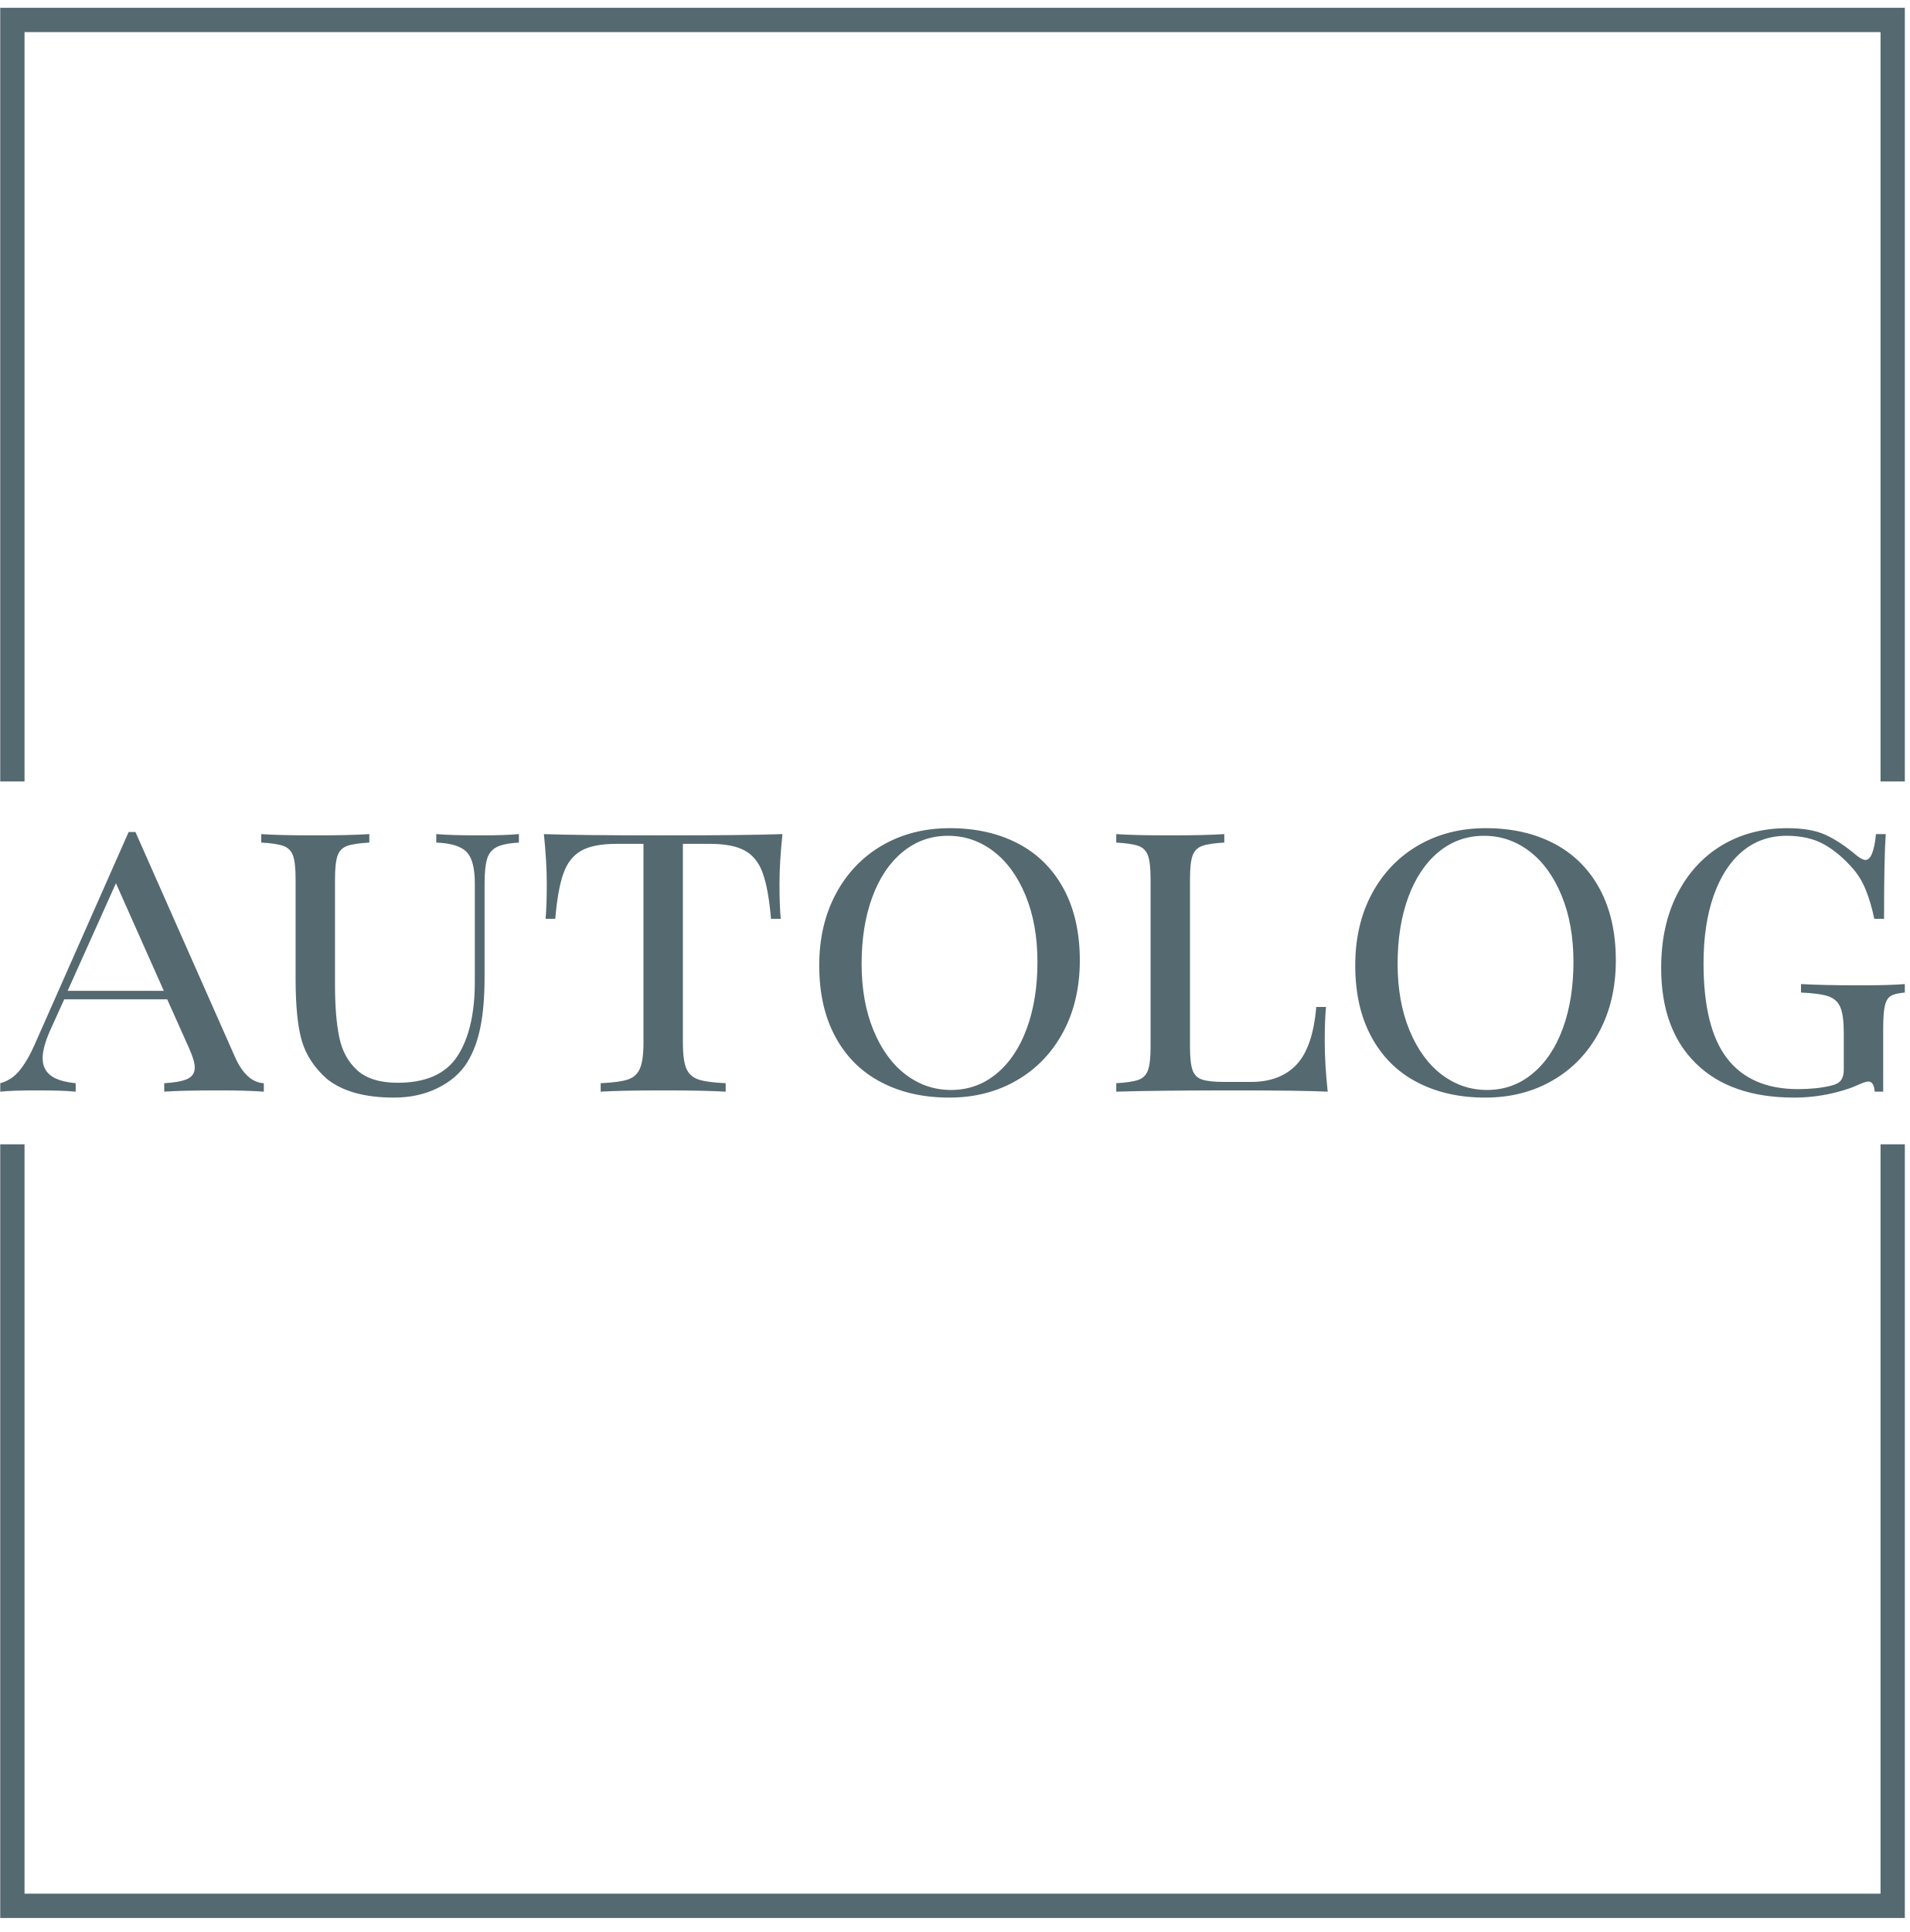
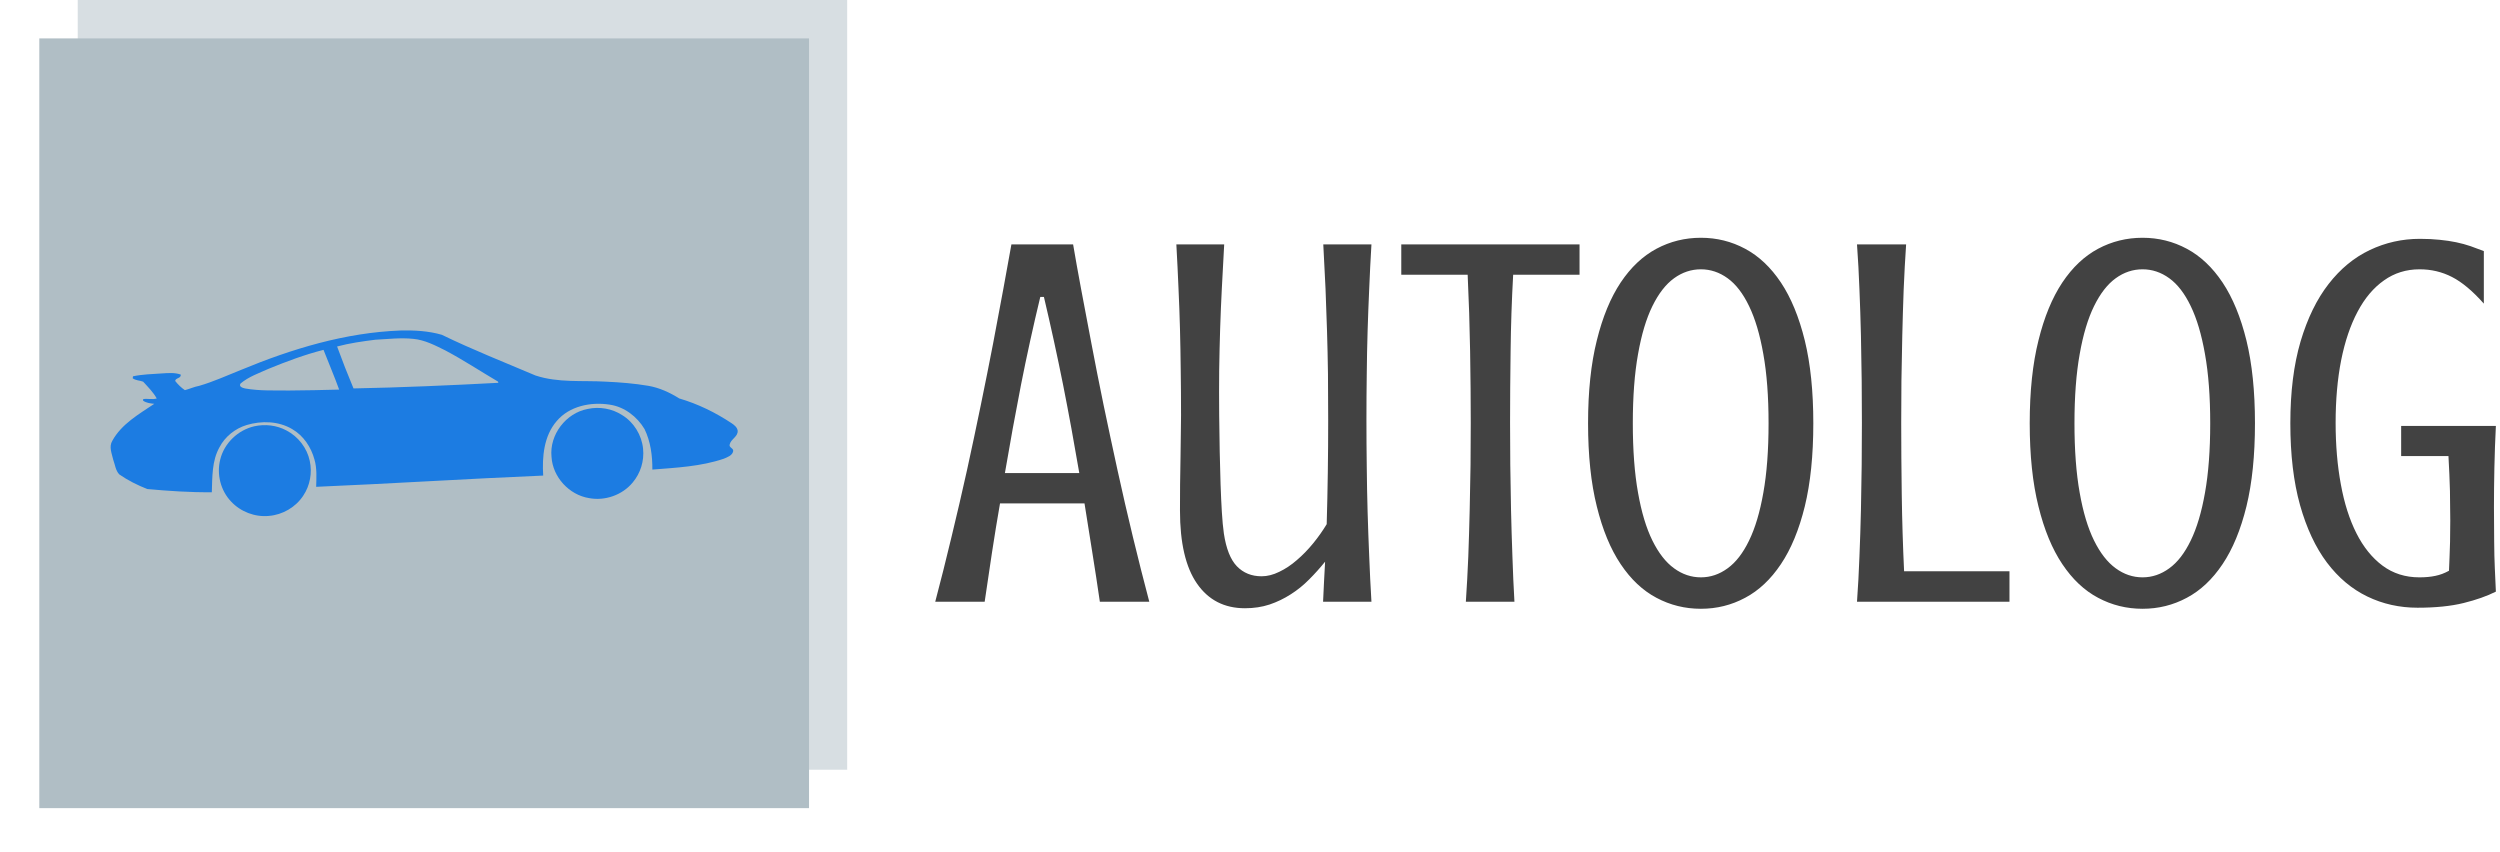
- <svg xmlns="http://www.w3.org/2000/svg" version="1.1" width="1500" height="1518" viewBox="0 0 1500 1518">
-   <g transform="matrix(1,0,0,1,-1.740735,-2.448387)">
-     <svg viewBox="0 0 245 248" data-background-color="#ffffff" preserveAspectRatio="xMidYMid meet" height="1518" width="1500">
-       <g id="tight-bounds" transform="matrix(1,0,0,1,0.28432,0.4)">
-         <svg viewBox="0 0 244.431 247.2" height="247.2" width="244.431">
+ <svg xmlns="http://www.w3.org/2000/svg" version="1.1" width="1500" height="511" viewBox="0 0 1500 511">
+   <g transform="matrix(1,0,0,1,-0.9090909,-1.534301)">
+     <svg viewBox="0 0 396 135" data-background-color="#f5f5f7" preserveAspectRatio="xMidYMid meet" height="511" width="1500">
+       <g id="tight-bounds" transform="matrix(1,0,0,1,0.24,0.4053438)">
+         <svg viewBox="0 0 395.52 134.189" height="134.189" width="395.52">
          <g>
-             <svg />
-           </g>
-           <g>
-             <svg viewBox="0 0 244.431 247.2" height="247.2" width="244.431">
-               <g transform="matrix(1,0,0,1,0,106.3076)">
-                 <svg viewBox="0 0 244.431 34.585" height="34.585" width="244.431">
-                   <g>
-                     <svg viewBox="0 0 244.431 34.585" height="34.585" width="244.431">
+             <svg viewBox="0 0 632.2 214.489" height="134.189" width="395.52">
+               <g transform="matrix(1,0,0,1,236.6801,60.2433)">
+                 <svg viewBox="0 0 395.52 94.002" height="94.002" width="395.52">
+                   <g id="textblocktransform">
+                     <svg viewBox="0 0 395.52 94.002" height="94.002" width="395.52" id="textblock">
                      <g>
-                         <svg viewBox="0 0 244.431 34.585" height="34.585" width="244.431">
-                           <g>
-                             <svg viewBox="0 0 244.431 34.585" height="34.585" width="244.431">
-                               <g id="textblocktransform">
-                                 <svg viewBox="0 0 244.431 34.585" height="34.585" width="244.431" id="textblock">
-                                   <g>
-                                     <svg viewBox="0 0 244.431 34.585" height="34.585" width="244.431">
-                                       <g transform="matrix(1,0,0,1,0,0)">
-                                         <svg width="244.431" viewBox="-0.15 -31.1 224.74 31.8" height="34.585" data-palette-color="#556970">
-                                           <path d="M27.5-4.2Q28.85-1.1 30.95-1L30.95-1 30.95 0Q28.95-0.15 25.6-0.15L25.6-0.15Q21.3-0.15 19.2 0L19.2 0 19.2-1Q21.05-1.1 21.93-1.5 22.8-1.9 22.8-2.85L22.8-2.85Q22.8-3.65 22.1-5.2L22.1-5.2 19.55-10.9 7.4-10.9 5.7-7.15Q4.85-5.2 4.85-3.95L4.85-3.95Q4.85-2.65 5.78-1.93 6.7-1.2 8.75-1L8.75-1 8.75 0Q7.25-0.15 4.2-0.15L4.2-0.15Q1.15-0.15-0.15 0L-0.15 0-0.15-1Q1.2-1.35 2.15-2.53 3.1-3.7 3.95-5.65L3.95-5.65 15-30.65 15.8-30.65 27.5-4.2ZM7.8-11.9L19.15-11.9 13.5-24.6 7.8-11.9ZM61.05-30.4L61.05-29.4Q59.3-29.3 58.45-28.88 57.6-28.45 57.3-27.48 57-26.5 57-24.6L57-24.6 57-13.55Q57-10.1 56.52-7.68 56.05-5.25 54.95-3.45L54.95-3.45Q53.75-1.55 51.47-0.43 49.2 0.7 46.3 0.7L46.3 0.7Q41.15 0.7 38.4-1.5L38.4-1.5Q36.2-3.45 35.45-5.95 34.7-8.45 34.7-13.4L34.7-13.4 34.7-25.1Q34.7-27 34.4-27.85 34.1-28.7 33.27-29 32.45-29.3 30.65-29.4L30.65-29.4 30.65-30.4Q32.75-30.25 37.05-30.25L37.05-30.25Q41.05-30.25 43.4-30.4L43.4-30.4 43.4-29.4Q41.6-29.3 40.77-29 39.95-28.7 39.65-27.85 39.35-27 39.35-25.1L39.35-25.1 39.35-12.55Q39.35-8.85 39.85-6.43 40.35-4 41.97-2.53 43.6-1.05 46.75-1.05L46.75-1.05Q51.75-1.05 53.8-4.2 55.85-7.35 55.85-13L55.85-13 55.85-24.6Q55.85-27.3 54.87-28.3 53.9-29.3 51.3-29.4L51.3-29.4 51.3-30.4Q53.1-30.25 56.4-30.25L56.4-30.25Q59.4-30.25 61.05-30.4L61.05-30.4ZM92.15-30.4Q91.8-27.1 91.8-24.5L91.8-24.5Q91.8-21.9 91.95-20.4L91.95-20.4 90.8-20.4Q90.5-23.9 89.84-25.75 89.2-27.6 87.75-28.43 86.3-29.25 83.59-29.25L83.59-29.25 80.4-29.25 80.4-5.8Q80.4-3.7 80.8-2.75 81.2-1.8 82.2-1.45 83.2-1.1 85.45-1L85.45-1 85.45 0Q82.84-0.15 78.09-0.15L78.09-0.15Q73.09-0.15 70.7 0L70.7 0 70.7-1Q72.95-1.1 73.95-1.45 74.95-1.8 75.34-2.75 75.75-3.7 75.75-5.8L75.75-5.8 75.75-29.25 72.55-29.25Q69.84-29.25 68.39-28.43 66.95-27.6 66.3-25.75 65.64-23.9 65.34-20.4L65.34-20.4 64.2-20.4Q64.34-22 64.34-24.5L64.34-24.5Q64.34-27.1 64-30.4L64-30.4Q68.14-30.25 78.09-30.25L78.09-30.25Q88-30.25 92.15-30.4L92.15-30.4ZM111.89-31.1Q116.49-31.1 119.97-29.28 123.44-27.45 125.34-23.93 127.24-20.4 127.24-15.5L127.24-15.5Q127.24-10.7 125.27-7.03 123.29-3.35 119.79-1.33 116.29 0.7 111.84 0.7L111.84 0.7Q107.24 0.7 103.77-1.13 100.29-2.95 98.39-6.48 96.49-10 96.49-14.9L96.49-14.9Q96.49-19.7 98.47-23.38 100.44-27.05 103.94-29.08 107.44-31.1 111.89-31.1L111.89-31.1ZM111.69-30.2Q108.64-30.2 106.32-28.28 103.99-26.35 102.74-22.93 101.49-19.5 101.49-15.1L101.49-15.1Q101.49-10.65 102.89-7.25 104.29-3.85 106.69-2.02 109.09-0.2 112.04-0.2L112.04-0.2Q115.09-0.2 117.42-2.13 119.74-4.05 120.99-7.48 122.24-10.9 122.24-15.3L122.24-15.3Q122.24-19.75 120.84-23.15 119.44-26.55 117.04-28.38 114.64-30.2 111.69-30.2L111.69-30.2ZM144.29-30.4L144.29-29.4Q142.49-29.3 141.67-29 140.84-28.7 140.54-27.85 140.24-27 140.24-25.1L140.24-25.1 140.24-5.3Q140.24-3.4 140.54-2.55 140.84-1.7 141.67-1.43 142.49-1.15 144.29-1.15L144.29-1.15 147.44-1.15Q150.89-1.15 152.82-3.2 154.74-5.25 155.14-10L155.14-10 156.29-10Q156.14-8.45 156.14-5.9L156.14-5.9Q156.14-3.3 156.49 0L156.49 0Q153.24-0.15 145.54-0.15L145.54-0.15Q136.29-0.15 131.54 0L131.54 0 131.54-1Q133.34-1.1 134.17-1.4 134.99-1.7 135.29-2.55 135.59-3.4 135.59-5.3L135.59-5.3 135.59-25.1Q135.59-27 135.29-27.85 134.99-28.7 134.17-29 133.34-29.3 131.54-29.4L131.54-29.4 131.54-30.4Q133.64-30.25 137.94-30.25L137.94-30.25Q141.94-30.25 144.29-30.4L144.29-30.4ZM175.14-31.1Q179.74-31.1 183.21-29.28 186.69-27.45 188.59-23.93 190.49-20.4 190.49-15.5L190.49-15.5Q190.49-10.7 188.51-7.03 186.54-3.35 183.04-1.33 179.54 0.7 175.09 0.7L175.09 0.7Q170.49 0.7 167.01-1.13 163.54-2.95 161.64-6.48 159.74-10 159.74-14.9L159.74-14.9Q159.74-19.7 161.71-23.38 163.69-27.05 167.19-29.08 170.69-31.1 175.14-31.1L175.14-31.1ZM174.94-30.2Q171.89-30.2 169.56-28.28 167.24-26.35 165.99-22.93 164.74-19.5 164.74-15.1L164.74-15.1Q164.74-10.65 166.14-7.25 167.54-3.85 169.94-2.02 172.34-0.2 175.29-0.2L175.29-0.2Q178.34-0.2 180.66-2.13 182.99-4.05 184.24-7.48 185.49-10.9 185.49-15.3L185.49-15.3Q185.49-19.75 184.09-23.15 182.69-26.55 180.29-28.38 177.89-30.2 174.94-30.2L174.94-30.2ZM210.74-31.1Q213.54-31.1 215.26-30.3 216.99-29.5 218.94-27.85L218.94-27.85Q219.59-27.35 219.94-27.35L219.94-27.35Q220.89-27.35 221.19-30.4L221.19-30.4 222.34-30.4Q222.14-27.55 222.14-20.4L222.14-20.4 220.99-20.4Q220.59-22.3 220.01-23.75 219.44-25.2 218.49-26.3L218.49-26.3Q216.84-28.2 215.04-29.2 213.24-30.2 210.64-30.2L210.64-30.2Q207.64-30.2 205.44-28.38 203.24-26.55 202.04-23.15 200.84-19.75 200.84-15.15L200.84-15.15Q200.84-7.5 203.64-3.9 206.44-0.3 211.99-0.3L211.99-0.3Q214.14-0.3 215.84-0.7L215.84-0.7Q216.74-0.9 217.06-1.35 217.39-1.8 217.39-2.6L217.39-2.6 217.39-6.9Q217.39-9 216.99-9.95 216.59-10.9 215.59-11.25 214.59-11.6 212.34-11.7L212.34-11.7 212.34-12.7Q215.04-12.55 219.39-12.55L219.39-12.55Q222.79-12.55 224.59-12.7L224.59-12.7 224.59-11.7Q223.44-11.6 222.94-11.3 222.44-11 222.24-10.15 222.04-9.3 222.04-7.4L222.04-7.4 222.04 0 221.04 0Q220.94-1.2 220.29-1.2L220.29-1.2Q219.99-1.2 219.19-0.85 218.39-0.5 218.09-0.4L218.09-0.4Q214.89 0.7 211.54 0.7L211.54 0.7Q204.04 0.7 199.94-3.33 195.84-7.35 195.84-14.6L195.84-14.6Q195.84-19.6 197.74-23.33 199.64-27.05 203.01-29.08 206.39-31.1 210.74-31.1L210.74-31.1Z" opacity="1" transform="matrix(1,0,0,1,0,0)" fill="#556970" class="wordmark-text-0" data-fill-palette-color="primary" id="text-0" />
-                                         </svg>
-                                       </g>
-                                     </svg>
-                                   </g>
-                                 </svg>
-                               </g>
+                         <svg viewBox="0 0 395.52 94.002" height="94.002" width="395.52">
+                           <g transform="matrix(1,0,0,1,0,0)">
+                             <svg width="395.52" viewBox="0.15 -34.16 146.47 34.82" height="94.002" data-palette-color="#424242">
+                               <path d="M20.24 0L15.6 0Q15.26-2.34 14.89-4.64 14.53-6.93 14.16-9.23L14.16-9.23 6.23-9.23Q5.83-6.93 5.48-4.64 5.13-2.34 4.79 0L4.79 0 0.15 0Q0.93-2.95 1.68-6.09 2.44-9.23 3.13-12.34 3.81-15.45 4.43-18.47 5.05-21.48 5.58-24.23 6.1-26.98 6.54-29.35 6.98-31.71 7.3-33.54L7.3-33.54 13.09-33.54Q13.4-31.71 13.84-29.35 14.28-26.98 14.81-24.23 15.33-21.48 15.95-18.47 16.58-15.45 17.26-12.34 17.94-9.23 18.7-6.09 19.46-2.95 20.24 0L20.24 0ZM10.35-28.61L10.01-28.61Q9.01-24.46 8.2-20.36 7.4-16.26 6.69-12.08L6.69-12.08 13.67-12.08Q12.96-16.26 12.15-20.36 11.33-24.46 10.35-28.61L10.35-28.61ZM26.8-17.48L26.8-17.48Q26.83-15.7 26.85-14.07 26.88-12.45 26.93-11.02 26.98-9.59 27.05-8.42 27.12-7.25 27.24-6.4L27.24-6.4Q27.56-4.27 28.46-3.33 29.37-2.39 30.78-2.39L30.78-2.39Q31.59-2.39 32.44-2.81 33.3-3.22 34.09-3.91 34.89-4.59 35.61-5.47 36.33-6.35 36.89-7.28L36.89-7.28Q37.03-12.11 37.03-17.07L37.03-17.07Q37.03-19.34 37.01-21.39 36.98-23.44 36.92-25.42 36.86-27.39 36.78-29.38 36.69-31.37 36.57-33.54L36.57-33.54 41.09-33.54Q40.96-31.37 40.88-29.38 40.79-27.39 40.73-25.42 40.67-23.44 40.65-21.39 40.62-19.34 40.62-17.07L40.62-17.07Q40.62-14.79 40.65-12.66 40.67-10.52 40.73-8.44 40.79-6.35 40.88-4.26 40.96-2.17 41.09 0L41.09 0 36.55 0Q36.59-0.95 36.64-1.89 36.69-2.83 36.74-3.76L36.74-3.76Q36.03-2.88 35.24-2.09 34.45-1.29 33.52-0.7 32.59-0.1 31.53 0.26 30.47 0.61 29.22 0.61L29.22 0.61Q26.32 0.61 24.72-1.7 23.12-4 23.12-8.57L23.12-8.57Q23.12-9.69 23.13-10.97 23.14-12.26 23.17-13.49 23.19-14.72 23.2-15.77 23.22-16.82 23.22-17.48L23.22-17.48Q23.22-19.75 23.19-21.73 23.17-23.71 23.12-25.61 23.07-27.51 22.98-29.44 22.9-31.37 22.78-33.54L22.78-33.54 27.27-33.54Q27.15-31.37 27.05-29.44 26.95-27.51 26.89-25.61 26.83-23.71 26.8-21.73 26.78-19.75 26.8-17.48ZM43.89-30.69L43.89-33.54 60.62-33.54 60.62-30.69 54.39-30.69Q54.19-27.1 54.15-23.51 54.1-19.92 54.1-16.8L54.1-16.8Q54.1-14.92 54.12-12.84 54.15-10.77 54.19-8.61 54.24-6.45 54.32-4.26 54.39-2.08 54.51 0L54.51 0 49.95 0Q50.09-2.08 50.18-4.26 50.26-6.45 50.31-8.61 50.36-10.77 50.39-12.84 50.41-14.92 50.41-16.8L50.41-16.8Q50.41-19.92 50.35-23.51 50.29-27.1 50.12-30.69L50.12-30.69 43.89-30.69ZM82.56-16.75L82.56-16.75Q82.56-12.23 81.76-8.95 80.95-5.66 79.52-3.53 78.09-1.39 76.16-0.37 74.24 0.66 72.01 0.66L72.01 0.66Q69.77 0.66 67.84-0.37 65.91-1.39 64.48-3.53 63.05-5.66 62.24-8.95 61.42-12.23 61.42-16.75L61.42-16.75Q61.42-21.24 62.24-24.52 63.05-27.81 64.48-29.96 65.91-32.1 67.84-33.13 69.77-34.16 72.01-34.16L72.01-34.16Q74.24-34.16 76.16-33.13 78.09-32.1 79.52-29.96 80.95-27.81 81.76-24.52 82.56-21.24 82.56-16.75ZM78.36-16.75L78.36-16.75Q78.36-20.51 77.87-23.24 77.39-25.98 76.53-27.75 75.68-29.52 74.52-30.36 73.36-31.2 72.01-31.2L72.01-31.2Q70.65-31.2 69.49-30.36 68.33-29.52 67.46-27.75 66.59-25.98 66.11-23.24 65.62-20.51 65.62-16.75L65.62-16.75Q65.62-12.96 66.11-10.23 66.59-7.5 67.46-5.74 68.33-3.98 69.49-3.14 70.65-2.29 72.01-2.29L72.01-2.29Q73.36-2.29 74.52-3.14 75.68-3.98 76.53-5.74 77.39-7.5 77.87-10.23 78.36-12.96 78.36-16.75ZM86.66-33.54L91.27-33.54Q91.13-31.47 91.04-29.3 90.96-27.12 90.91-24.98 90.86-22.83 90.83-20.75 90.81-18.68 90.81-16.8L90.81-16.8Q90.81-13.65 90.86-10.05 90.91-6.45 91.08-2.86L91.08-2.86 100.97-2.86 100.97 0 86.66 0Q86.81-2.08 86.89-4.26 86.98-6.45 87.03-8.61 87.07-10.77 87.1-12.84 87.12-14.92 87.12-16.8L87.12-16.8Q87.12-18.68 87.1-20.75 87.07-22.83 87.03-24.98 86.98-27.12 86.89-29.3 86.81-31.47 86.66-33.54L86.66-33.54ZM124.01-16.75L124.01-16.75Q124.01-12.23 123.21-8.95 122.4-5.66 120.97-3.53 119.54-1.39 117.61-0.37 115.69 0.66 113.46 0.66L113.46 0.66Q111.22 0.66 109.29-0.37 107.36-1.39 105.93-3.53 104.5-5.66 103.69-8.95 102.87-12.23 102.87-16.75L102.87-16.75Q102.87-21.24 103.69-24.52 104.5-27.81 105.93-29.96 107.36-32.1 109.29-33.13 111.22-34.16 113.46-34.16L113.46-34.16Q115.69-34.16 117.61-33.13 119.54-32.1 120.97-29.96 122.4-27.81 123.21-24.52 124.01-21.24 124.01-16.75ZM119.81-16.75L119.81-16.75Q119.81-20.51 119.32-23.24 118.84-25.98 117.98-27.75 117.13-29.52 115.97-30.36 114.81-31.2 113.46-31.2L113.46-31.2Q112.1-31.2 110.94-30.36 109.78-29.52 108.91-27.75 108.04-25.98 107.56-23.24 107.07-20.51 107.07-16.75L107.07-16.75Q107.07-12.96 107.56-10.23 108.04-7.5 108.91-5.74 109.78-3.98 110.94-3.14 112.1-2.29 113.46-2.29L113.46-2.29Q114.81-2.29 115.97-3.14 117.13-3.98 117.98-5.74 118.84-7.5 119.32-10.23 119.81-12.96 119.81-16.75ZM137.73-13.67L137.73-16.5 146.62-16.5Q146.52-14.5 146.48-12.57 146.44-10.64 146.44-8.89L146.44-8.89Q146.44-7.13 146.46-5.68 146.47-4.22 146.52-3.17L146.52-3.17Q146.57-1.93 146.62-0.95L146.62-0.95Q145.37-0.32 143.59 0.12 141.81 0.56 139.27 0.56L139.27 0.56Q136.73 0.56 134.56-0.49 132.38-1.54 130.77-3.67 129.16-5.81 128.24-9.07 127.33-12.33 127.33-16.75L127.33-16.75Q127.33-21.17 128.29-24.43 129.26-27.69 130.92-29.82 132.58-31.96 134.79-33.01 137-34.06 139.49-34.06L139.49-34.06Q140.51-34.06 141.34-33.97 142.17-33.89 142.89-33.74 143.61-33.59 144.25-33.37 144.88-33.15 145.49-32.91L145.49-32.91 145.49-27.98Q143.91-29.76 142.5-30.48 141.1-31.2 139.46-31.2L139.46-31.2Q137.58-31.2 136.12-30.16 134.65-29.13 133.64-27.22 132.63-25.32 132.1-22.67 131.58-20.02 131.58-16.8L131.58-16.8Q131.58-13.67 132.07-11.02 132.55-8.37 133.53-6.43 134.51-4.49 135.98-3.39 137.46-2.29 139.44-2.29L139.44-2.29Q140.29-2.29 140.94-2.43 141.59-2.56 142.22-2.91L142.22-2.91Q142.25-3.44 142.27-4.15L142.27-4.15Q142.29-4.76 142.32-5.63 142.34-6.49 142.34-7.64L142.34-7.64Q142.34-8.89 142.31-10.4 142.27-11.91 142.17-13.67L142.17-13.67 137.73-13.67Z" opacity="1" transform="matrix(1,0,0,1,0,0)" fill="#424242" class="wordmark-text-0" data-fill-palette-color="primary" id="text-0" />
                            </svg>
                          </g>
-                           <g />
                        </svg>
                      </g>
                    </svg>
                  </g>
                </svg>
              </g>
-               <path d="M0 100.308L0 1 244.431 1 244.431 100.308 241.312 100.308 241.312 4.119 3.119 4.119 3.119 100.308 0 100.308M0 146.892L0 246.2 244.431 246.2 244.431 146.892 241.312 146.892 241.312 243.081 3.119 243.081 3.119 146.892 0 146.892" fill="#556970" stroke="transparent" data-fill-palette-color="tertiary" />
+               <g>
+                 <svg viewBox="0 0 214.489 214.489" height="214.489" width="214.489">
+                   <g>
+                     <svg />
+                   </g>
+                   <g id="icon-0">
+                     <svg viewBox="0 0 214.489 214.489" height="214.489" width="214.489">
+                       <g>
+                         <rect width="195.026" height="195.026" x="9.731" y="9.731" fill="#b0bec5" data-fill-palette-color="accent" />
+                         <rect width="195.026" height="195.026" x="19.463" y="-5.329070518200751e-15" fill="#b0bec5" opacity="0.5" data-fill-palette-color="accent" />
+                       </g>
+                       <g transform="matrix(1,0,0,1,27.80407,83.72089)">
+                         <svg viewBox="0 0 158.88 47.047" height="47.047" width="158.88">
+                           <g>
+                             <svg version="1.1" x="0" y="0" viewBox="0.001 41 100.001 29.612" enable-background="new 0 0 100 100" xml:space="preserve" id="dxe-0" width="158.88" height="47.047" class="icon-dxe-0" data-fill-palette-color="quaternary">
+                               <path fill="#1c7ce2" d="M20.784 47.299C28.879 43.941 37.427 41.34 46.239 41.011 48.449 40.958 50.694 41.077 52.826 41.698 57.701 44.077 62.767 46.06 67.759 48.187 71.371 49.382 75.221 48.95 78.957 49.169 81.234 49.274 83.514 49.452 85.766 49.834 87.53 50.143 89.18 50.906 90.69 51.85 93.651 52.719 96.455 54.086 99.024 55.793 99.455 56.08 99.916 56.445 99.999 56.99 100.067 57.945 98.92 58.316 98.726 59.174 98.547 59.69 99.392 59.779 99.277 60.279 99.124 60.961 98.351 61.213 97.781 61.461 94.121 62.703 90.216 62.887 86.392 63.19 86.41 60.991 86.117 58.727 85.144 56.731 83.956 54.739 81.922 53.176 79.591 52.836 76.59 52.365 73.157 53.049 71.128 55.465 69.081 57.836 68.801 61.153 68.983 64.147 56.918 64.651 44.845 65.432 32.778 65.94 32.818 64.494 32.918 63.006 32.51 61.598 31.977 59.623 30.76 57.778 28.966 56.744 26.795 55.444 24.073 55.375 21.694 56.084 19.854 56.644 18.24 57.929 17.352 59.644 16.133 61.82 16.227 64.392 16.137 66.804 12.694 66.84 9.26 66.603 5.834 66.293 4.279 65.67 2.755 64.918 1.38 63.959 0.788 63.336 0.704 62.397 0.413 61.614 0.196 60.635-0.313 59.543 0.273 58.594 1.747 55.916 4.507 54.354 6.964 52.703 6.367 52.646 5.628 52.56 5.166 52.183L5.197 51.947C5.912 51.838 6.657 52.064 7.355 51.853 6.815 50.869 5.956 50.013 5.188 49.172 4.644 48.968 4.01 48.992 3.519 48.634 3.53 48.555 3.554 48.395 3.567 48.316 5.056 47.996 6.591 47.967 8.107 47.86 9.127 47.801 10.203 47.687 11.184 48.04 11.261 48.678 10.327 48.544 10.296 49.06 10.739 49.615 11.25 50.128 11.842 50.524 12.607 50.325 13.335 49.981 14.12 49.837 16.407 49.178 18.573 48.174 20.784 47.299M42.212 42.482C40.168 42.741 38.104 43.028 36.115 43.561A155 155 0 0 0 38.733 50.25C46.433 50.099 54.141 49.761 61.833 49.353L61.779 49.16C58.974 47.513 56.256 45.71 53.378 44.19 51.753 43.383 50.093 42.512 48.257 42.343 46.245 42.134 44.223 42.377 42.212 42.482M25.203 47.114C23.668 47.807 22.018 48.368 20.716 49.467 20.379 49.983 21.109 50.18 21.466 50.259 23.789 50.665 26.159 50.553 28.506 50.581 31.151 50.548 33.798 50.523 36.443 50.434 35.673 48.303 34.774 46.212 33.952 44.099 30.958 44.854 28.056 45.945 25.203 47.114" data-fill-palette-color="quaternary" />
+                               <path fill="#1c7ce2" d="M76.077 53.523C77.937 53.115 79.968 53.457 81.566 54.498 83.441 55.637 84.705 57.701 84.913 59.881A7.23 7.23 0 0 1 83.253 65.256C81.6 67.256 78.83 68.225 76.286 67.738 73.113 67.22 70.505 64.388 70.31 61.17 69.952 57.641 72.602 54.166 76.077 53.523" data-fill-palette-color="quaternary" />
+                               <path fill="#1c7ce2" d="M22.917 56.285C24.63 55.904 26.483 56.115 28.036 56.951 29.911 57.92 31.326 59.744 31.758 61.814 32.166 63.693 31.804 65.73 30.73 67.33 29.528 69.185 27.432 70.402 25.234 70.58 23.015 70.793 20.725 69.918 19.208 68.283 17.541 66.539 16.886 63.926 17.478 61.592 18.108 58.979 20.31 56.883 22.917 56.285" data-fill-palette-color="quaternary" />
+                             </svg>
+                           </g>
+                         </svg>
+                       </g>
+                     </svg>
+                   </g>
+                 </svg>
+               </g>
            </svg>
          </g>
          <defs />
        </svg>
-         <rect width="244.431" height="247.2" fill="none" stroke="none" visibility="hidden" />
+         <rect width="395.52" height="134.189" fill="none" stroke="none" visibility="hidden" />
      </g>
    </svg>
  </g>
</svg>
